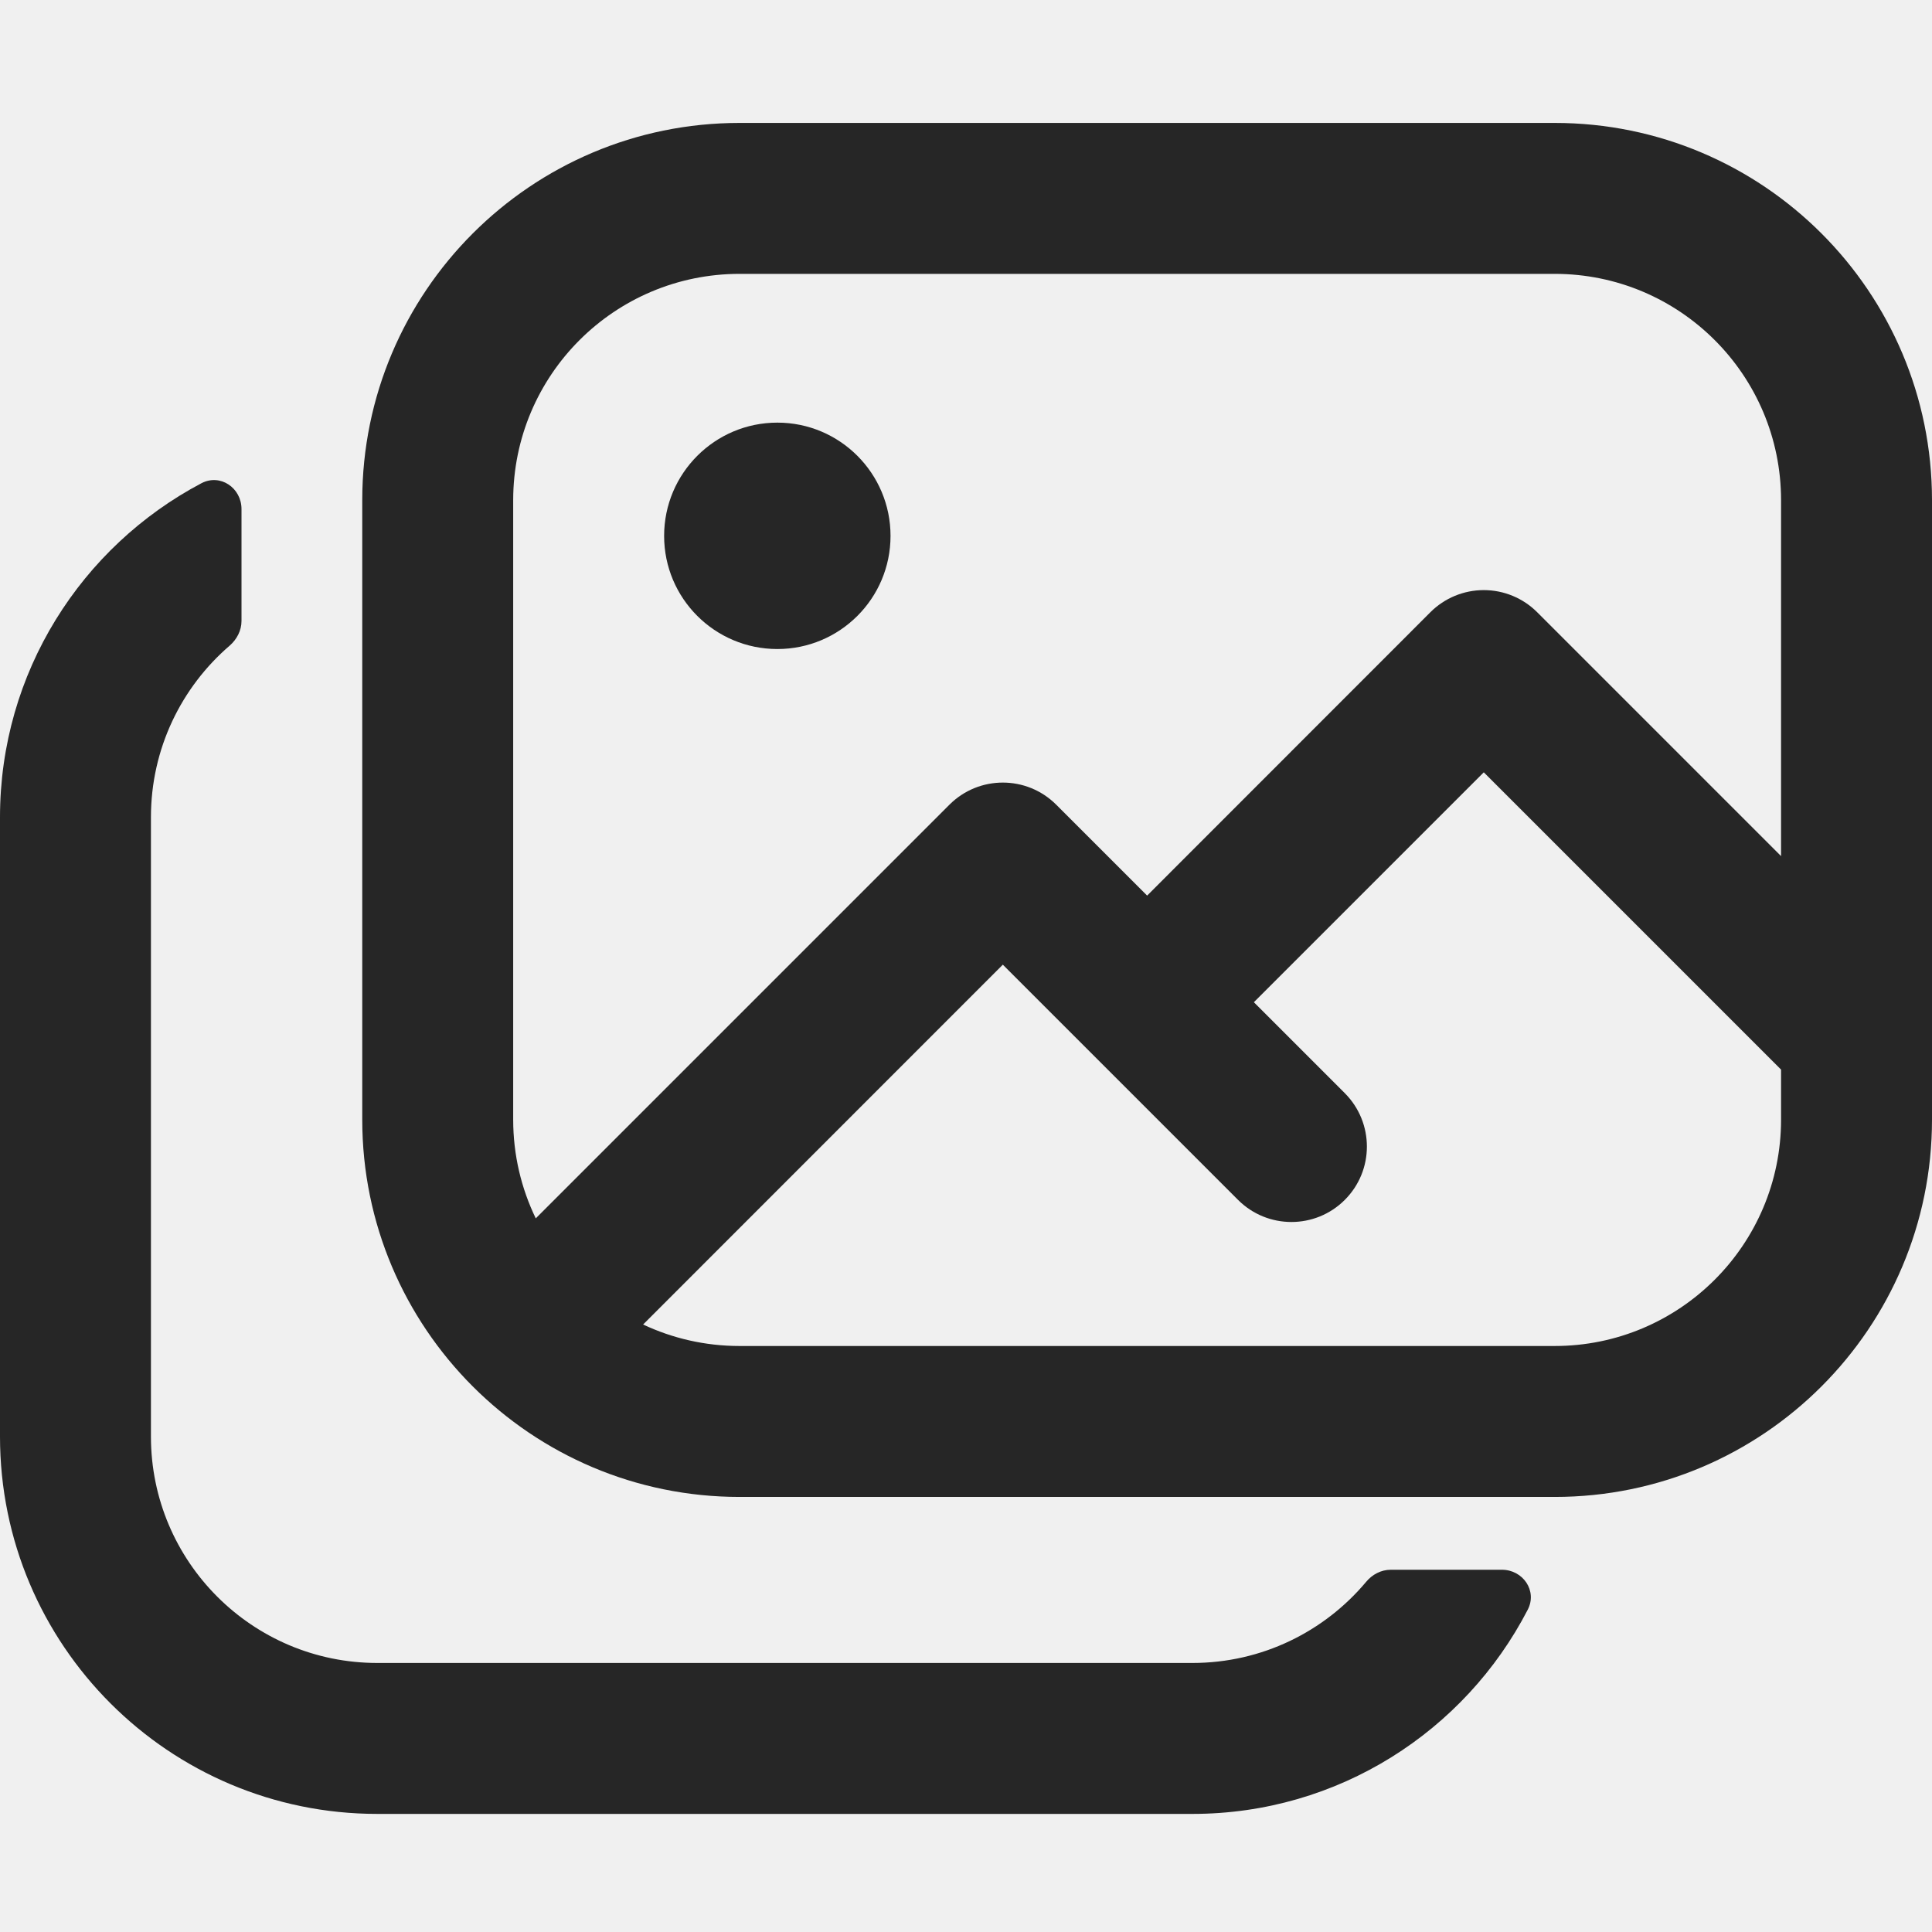
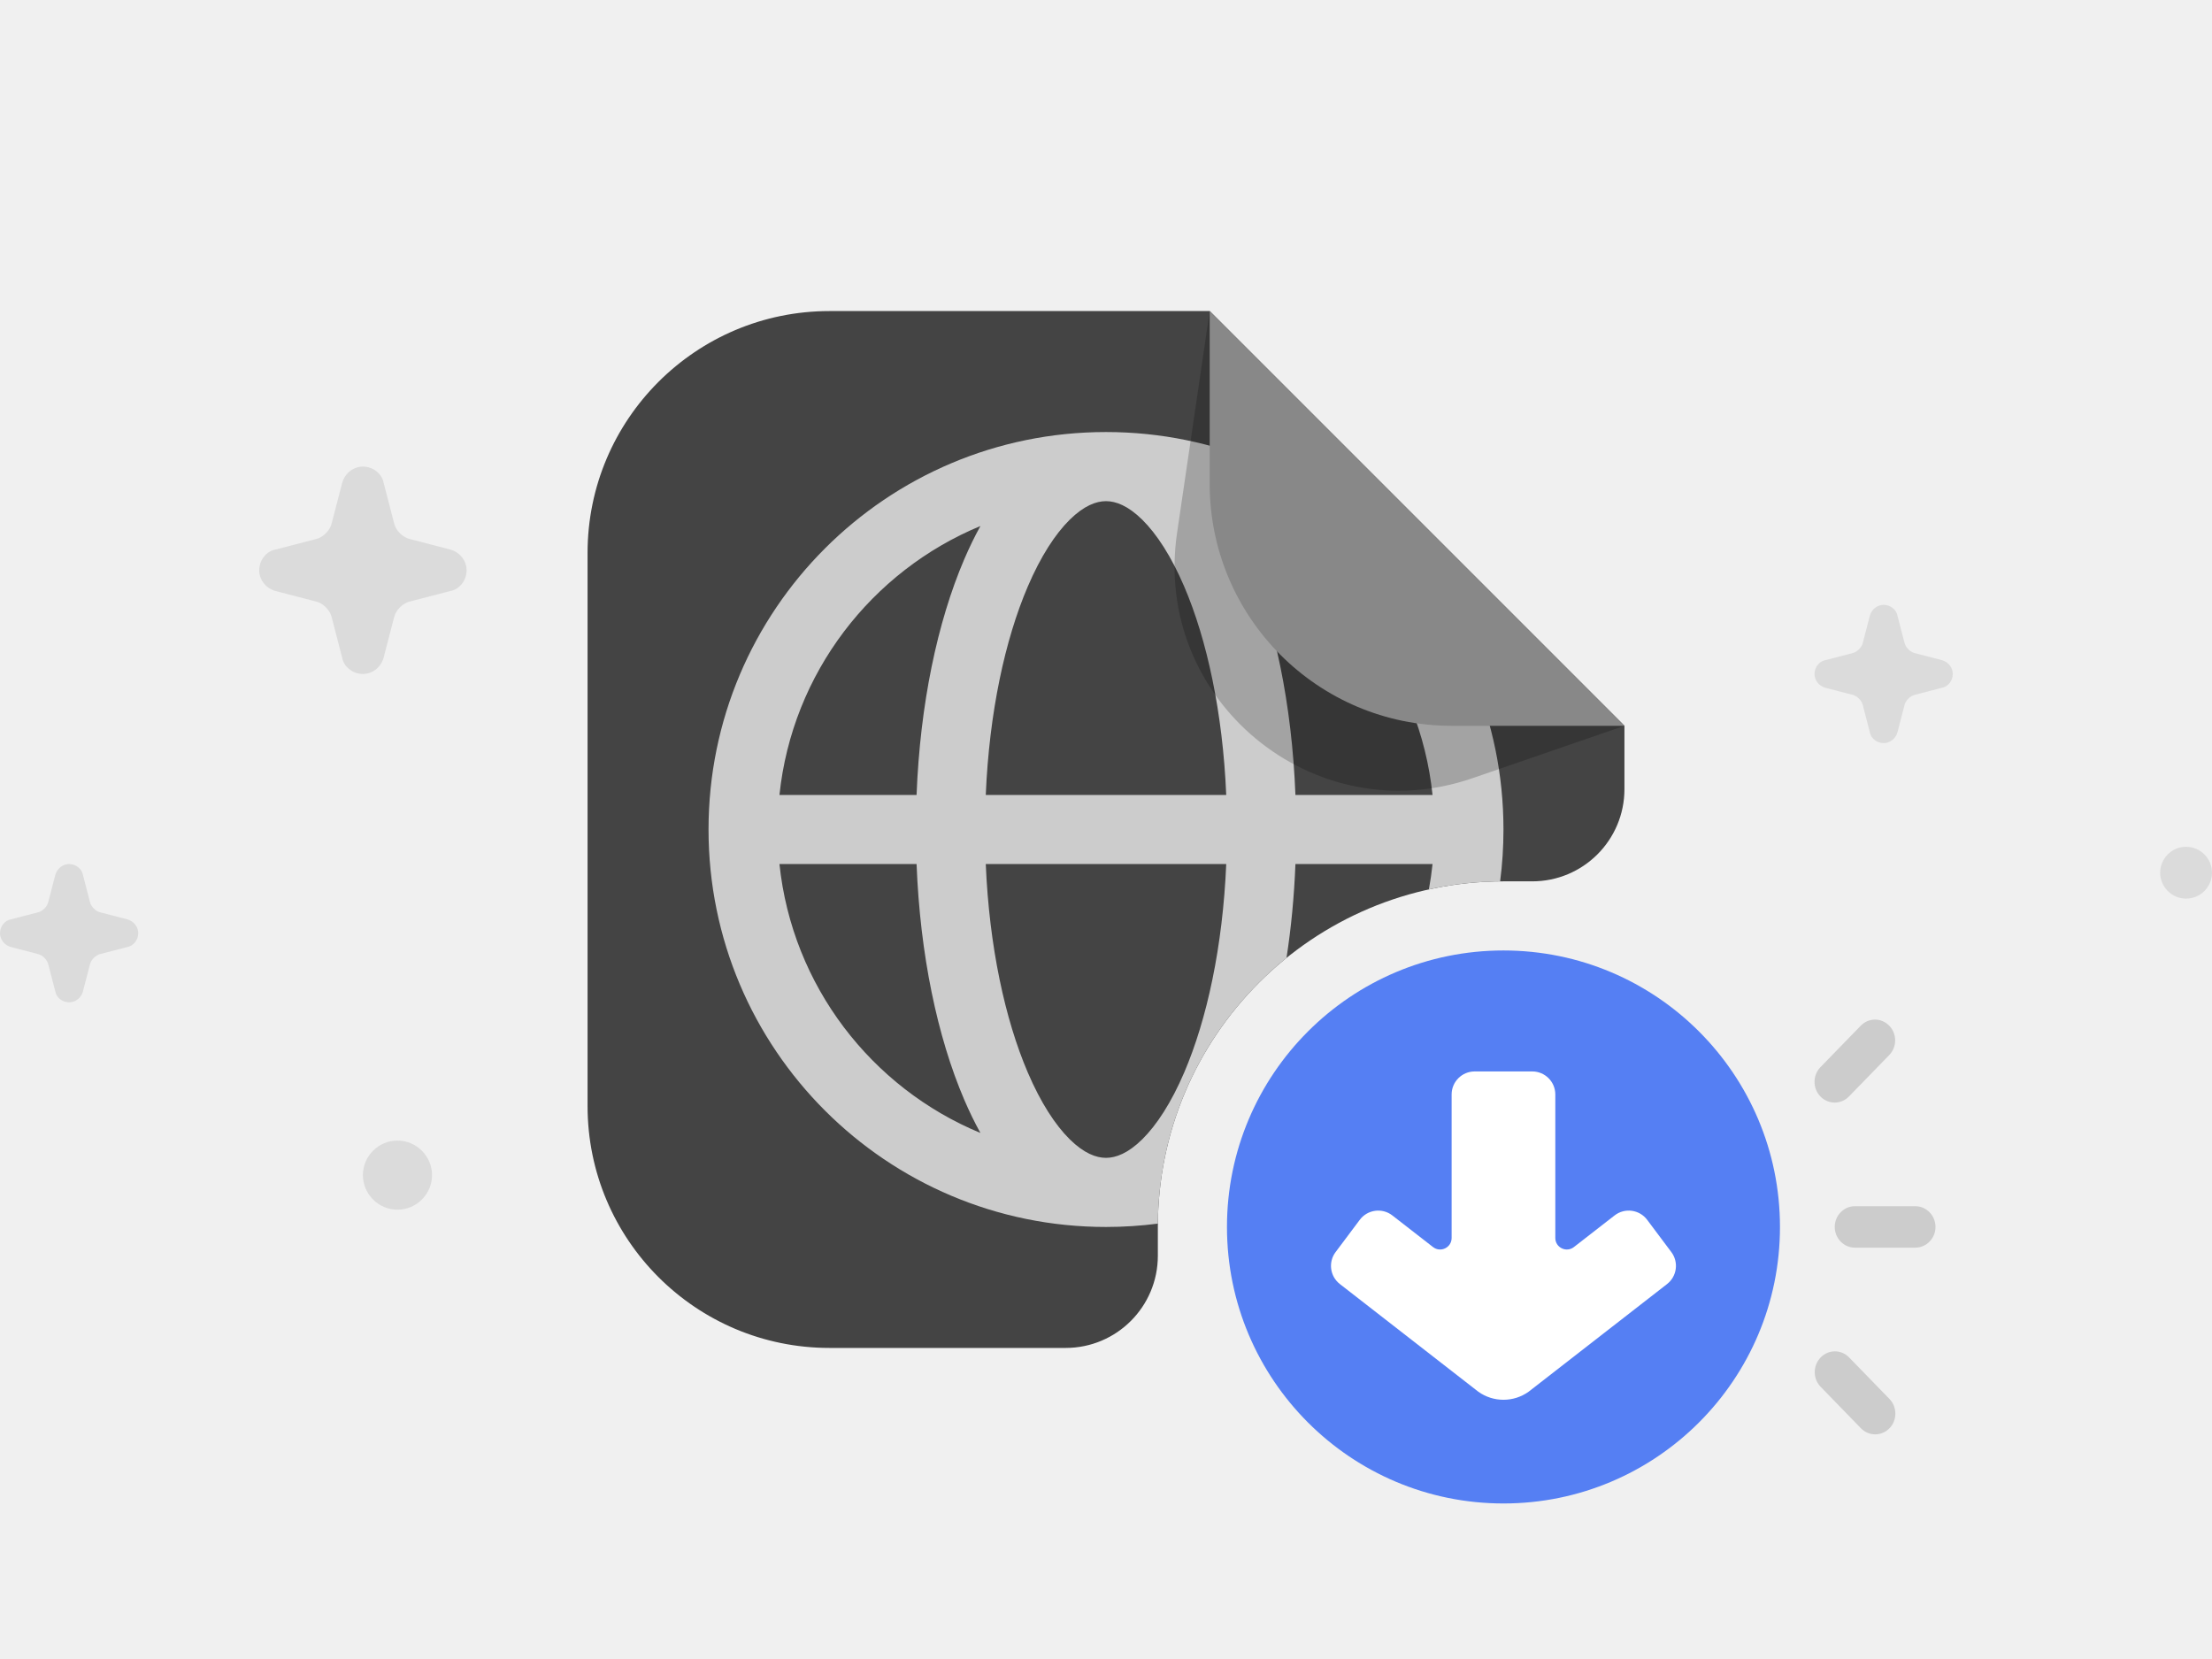
- <svg xmlns="http://www.w3.org/2000/svg" width="16" height="16" viewBox="0 0 16 16" fill="none">
-   <g id="Image-Copy-16D">
-     <g id="Shape">
-       <path d="M6.438 5.375C6.955 5.375 7.375 4.956 7.375 4.438C7.375 3.92 6.955 3.5 6.438 3.5C5.92 3.5 5.5 3.92 5.5 4.438C5.5 4.956 5.92 5.375 6.438 5.375Z" fill="black" fill-opacity="0.84" />
-       <path fill-rule="evenodd" clip-rule="evenodd" d="M3 4.143C3 2.417 4.399 1.018 6.125 1.018H12.875C14.601 1.018 16 2.417 16 4.143V9.272C16 10.998 14.601 12.397 12.875 12.397H6.125C4.399 12.397 3 10.998 3 9.272V4.143ZM6.125 2.268C5.089 2.268 4.25 3.107 4.25 4.143V9.272C4.25 9.565 4.317 9.842 4.437 10.09L7.863 6.664C8.107 6.42 8.503 6.42 8.747 6.664L9.5 7.417L11.846 5.07C11.963 4.953 12.122 4.887 12.288 4.887C12.454 4.887 12.613 4.953 12.73 5.07L14.75 7.09V4.143C14.75 3.107 13.911 2.268 12.875 2.268H6.125ZM14.75 8.858L12.288 6.396L10.384 8.3L11.137 9.053C11.381 9.298 11.381 9.693 11.137 9.937C10.893 10.181 10.497 10.181 10.253 9.937L8.305 7.989L5.326 10.969C5.568 11.083 5.839 11.147 6.125 11.147H12.875C13.911 11.147 14.75 10.307 14.75 9.272V8.858Z" fill="black" fill-opacity="0.84" />
-       <path d="M2 4.216C2 4.04 1.824 3.92 1.668 4.002C0.676 4.526 0 5.568 0 6.768V11.897C0 13.623 1.399 15.022 3.125 15.022H9.875C11.084 15.022 12.133 14.335 12.652 13.331C12.733 13.175 12.613 13 12.438 13H11.518C11.438 13 11.364 13.039 11.313 13.101C10.969 13.511 10.452 13.772 9.875 13.772H3.125C2.089 13.772 1.25 12.932 1.25 11.897V6.768C1.25 6.199 1.503 5.69 1.903 5.346C1.962 5.294 2 5.221 2 5.143V4.216Z" fill="black" fill-opacity="0.84" />
-     </g>
-   </g>
+ <svg xmlns="http://www.w3.org/2000/svg" width="96" height="72" viewBox="0 0 96 72" fill="none">
+   <path opacity="0.2" d="M79.221 28.65L80.379 28.35C80.593 28.307 80.807 28.093 80.85 27.879L81.15 26.721C81.236 26.421 81.493 26.25 81.75 26.25C82.05 26.25 82.307 26.464 82.35 26.721L82.65 27.879C82.693 28.093 82.907 28.307 83.121 28.35L84.279 28.65C84.579 28.736 84.75 28.993 84.75 29.25C84.75 29.55 84.536 29.807 84.279 29.85L83.121 30.15C82.907 30.193 82.693 30.407 82.65 30.621L82.35 31.779C82.264 32.079 82.007 32.25 81.75 32.25C81.45 32.25 81.193 32.036 81.15 31.779L80.85 30.621C80.807 30.407 80.593 30.193 80.379 30.15L79.221 29.85C78.921 29.764 78.75 29.507 78.75 29.25C78.75 28.95 78.964 28.693 79.221 28.65Z" fill="#888888" />
+   <path opacity="0.2" d="M11.957 23.85L13.693 23.4C14.014 23.336 14.336 23.014 14.4 22.693L14.85 20.957C14.979 20.507 15.364 20.25 15.75 20.25C16.2 20.25 16.586 20.571 16.65 20.957L17.1 22.693C17.164 23.014 17.486 23.336 17.807 23.4L19.543 23.85C19.993 23.979 20.25 24.364 20.25 24.75C20.25 25.2 19.929 25.586 19.543 25.65L17.807 26.1C17.486 26.164 17.164 26.486 17.1 26.807L16.65 28.543C16.521 28.993 16.136 29.25 15.75 29.25C15.3 29.25 14.914 28.929 14.85 28.543L14.4 26.807C14.336 26.486 14.014 26.164 13.693 26.1L11.957 25.65C11.507 25.521 11.25 25.136 11.25 24.75C11.25 24.3 11.571 23.914 11.957 23.85Z" fill="#888888" />
+   <path opacity="0.2" d="M0.471 39.9L1.629 39.6C1.843 39.557 2.057 39.343 2.1 39.129L2.4 37.971C2.486 37.671 2.743 37.5 3 37.5C3.3 37.5 3.557 37.714 3.6 37.971L3.9 39.129C3.943 39.343 4.157 39.557 4.371 39.6L5.529 39.9C5.829 39.986 6 40.243 6 40.5C6 40.8 5.786 41.057 5.529 41.1L4.371 41.4C4.157 41.443 3.943 41.657 3.9 41.871L3.6 43.029C3.514 43.329 3.257 43.5 3 43.5C2.7 43.5 2.443 43.286 2.4 43.029L2.1 41.871C2.057 41.657 1.843 41.443 1.629 41.4L0.471 41.1C0.171 41.014 0 40.757 0 40.5C0 40.2 0.214 39.943 0.471 39.9Z" fill="#888888" />
+   <path opacity="0.2" d="M94.875 39C94.256 39 93.75 38.494 93.75 37.875C93.75 37.256 94.256 36.75 94.875 36.75C95.494 36.75 96 37.256 96 37.875C96 38.494 95.494 39 94.875 39Z" fill="#888888" />
+   <path opacity="0.2" d="M17.25 52.5C16.425 52.5 15.75 51.825 15.75 51C15.75 50.175 16.425 49.5 17.25 49.5C18.075 49.5 18.75 50.175 18.75 51C18.75 51.825 18.075 52.5 17.25 52.5Z" fill="#888888" />
+   <path d="M65.25 38.25C56.966 38.25 50.25 44.966 50.25 53.25V54.5C50.25 56.709 48.459 58.5 46.25 58.5H36C30.201 58.5 25.5 53.799 25.5 48V24C25.5 18.201 30.201 13.5 36 13.5H52.5L70.5 31.5V34.25C70.5 36.459 68.709 38.25 66.5 38.25H65.25Z" fill="#444444" />
+   <path fill-rule="evenodd" clip-rule="evenodd" d="M65.105 38.251C65.201 37.514 65.25 36.763 65.25 36C65.25 26.473 57.527 18.75 48 18.75C38.473 18.75 30.75 26.473 30.75 36C30.75 45.527 38.473 53.25 48 53.25C48.763 53.25 49.514 53.2 50.251 53.105C50.295 48.446 52.463 44.294 55.834 41.573C56.035 40.275 56.166 38.91 56.221 37.5H62.172C62.133 37.871 62.08 38.238 62.013 38.6C63.01 38.381 64.044 38.261 65.105 38.251ZM53.45 22.829C58.176 24.787 61.619 29.213 62.172 34.5H56.221C56.069 30.581 55.323 27.005 54.152 24.272C53.936 23.768 53.702 23.285 53.45 22.829ZM51.394 46.546C52.382 44.24 53.067 41.081 53.218 37.5H42.782C42.933 41.081 43.618 44.24 44.606 46.546C45.169 47.86 45.801 48.828 46.426 49.445C47.045 50.056 47.575 50.25 48 50.25C48.425 50.25 48.955 50.056 49.574 49.445C50.199 48.828 50.831 47.86 51.394 46.546ZM44.606 25.454C43.618 27.759 42.933 30.919 42.782 34.5H53.218C53.067 30.919 52.382 27.759 51.394 25.454C50.831 24.14 50.199 23.172 49.574 22.555C48.955 21.945 48.425 21.75 48 21.75C47.575 21.75 47.045 21.945 46.426 22.555C45.801 23.172 45.169 24.14 44.606 25.454ZM41.848 24.272C40.677 27.005 39.931 30.581 39.779 34.5H33.828C34.381 29.213 37.824 24.787 42.55 22.829C42.298 23.285 42.064 23.768 41.848 24.272ZM41.848 47.728C40.677 44.995 39.931 41.419 39.779 37.5H33.828C34.381 42.786 37.824 47.213 42.55 49.17C42.298 48.715 42.064 48.232 41.848 47.728Z" fill="#CCCCCC" />
+   <path opacity="0.2" d="M51.083 23.137L52.5 13.5L70.5 31.5L63.907 33.773C56.997 36.156 50.019 30.369 51.083 23.137Z" fill="black" />
+   <path d="M52.5 21V13.5L70.5 31.5H63C57.201 31.5 52.5 26.799 52.5 21Z" fill="#888888" />
+   <path d="M65.25 65.25C71.877 65.25 77.25 59.877 77.25 53.25C77.25 46.623 71.877 41.25 65.25 41.25C58.623 41.25 53.25 46.623 53.25 53.25C53.25 59.877 58.623 65.25 65.25 65.25Z" fill="#557FF3" />
+   <path fill-rule="evenodd" clip-rule="evenodd" d="M66.5 46.5C67.052 46.5 67.5 46.948 67.5 47.5V53.728C67.5 54.144 67.978 54.378 68.307 54.122L70.072 52.75C70.513 52.407 71.15 52.492 71.486 52.939L72.535 54.339C72.863 54.775 72.78 55.393 72.349 55.728L66.34 60.401C65.688 60.866 64.812 60.866 64.16 60.401L58.151 55.728C57.72 55.393 57.637 54.775 57.965 54.339L59.014 52.939C59.35 52.492 59.987 52.407 60.428 52.75L62.193 54.122C62.522 54.378 63 54.144 63 53.728V47.5C63 46.948 63.448 46.5 64 46.5H66.5Z" fill="white" />
+   <path d="M81.376 44.25C81.599 44.25 81.822 44.34 81.993 44.516C82.334 44.866 82.334 45.438 81.993 45.789L80.243 47.588C79.902 47.939 79.347 47.939 79.006 47.588C78.665 47.237 78.665 46.666 79.006 46.315L80.755 44.516C80.926 44.34 81.149 44.25 81.372 44.25H81.376Z" fill="#CCCCCC" />
+   <path d="M80.501 52.349H83.125C83.606 52.349 84 52.754 84 53.248C84 53.743 83.606 54.148 83.125 54.148H80.501C80.02 54.148 79.627 53.743 79.627 53.248C79.627 52.754 80.02 52.349 80.501 52.349Z" fill="#CCCCCC" />
+   <path d="M79.015 58.914C79.185 58.738 79.408 58.648 79.631 58.648H79.636C79.859 58.648 80.082 58.738 80.252 58.914L82.002 60.714C82.343 61.065 82.343 61.636 82.002 61.987C81.66 62.338 81.105 62.338 80.764 61.987L79.015 60.187C78.674 59.836 78.674 59.265 79.015 58.914Z" fill="#CCCCCC" />
</svg>
